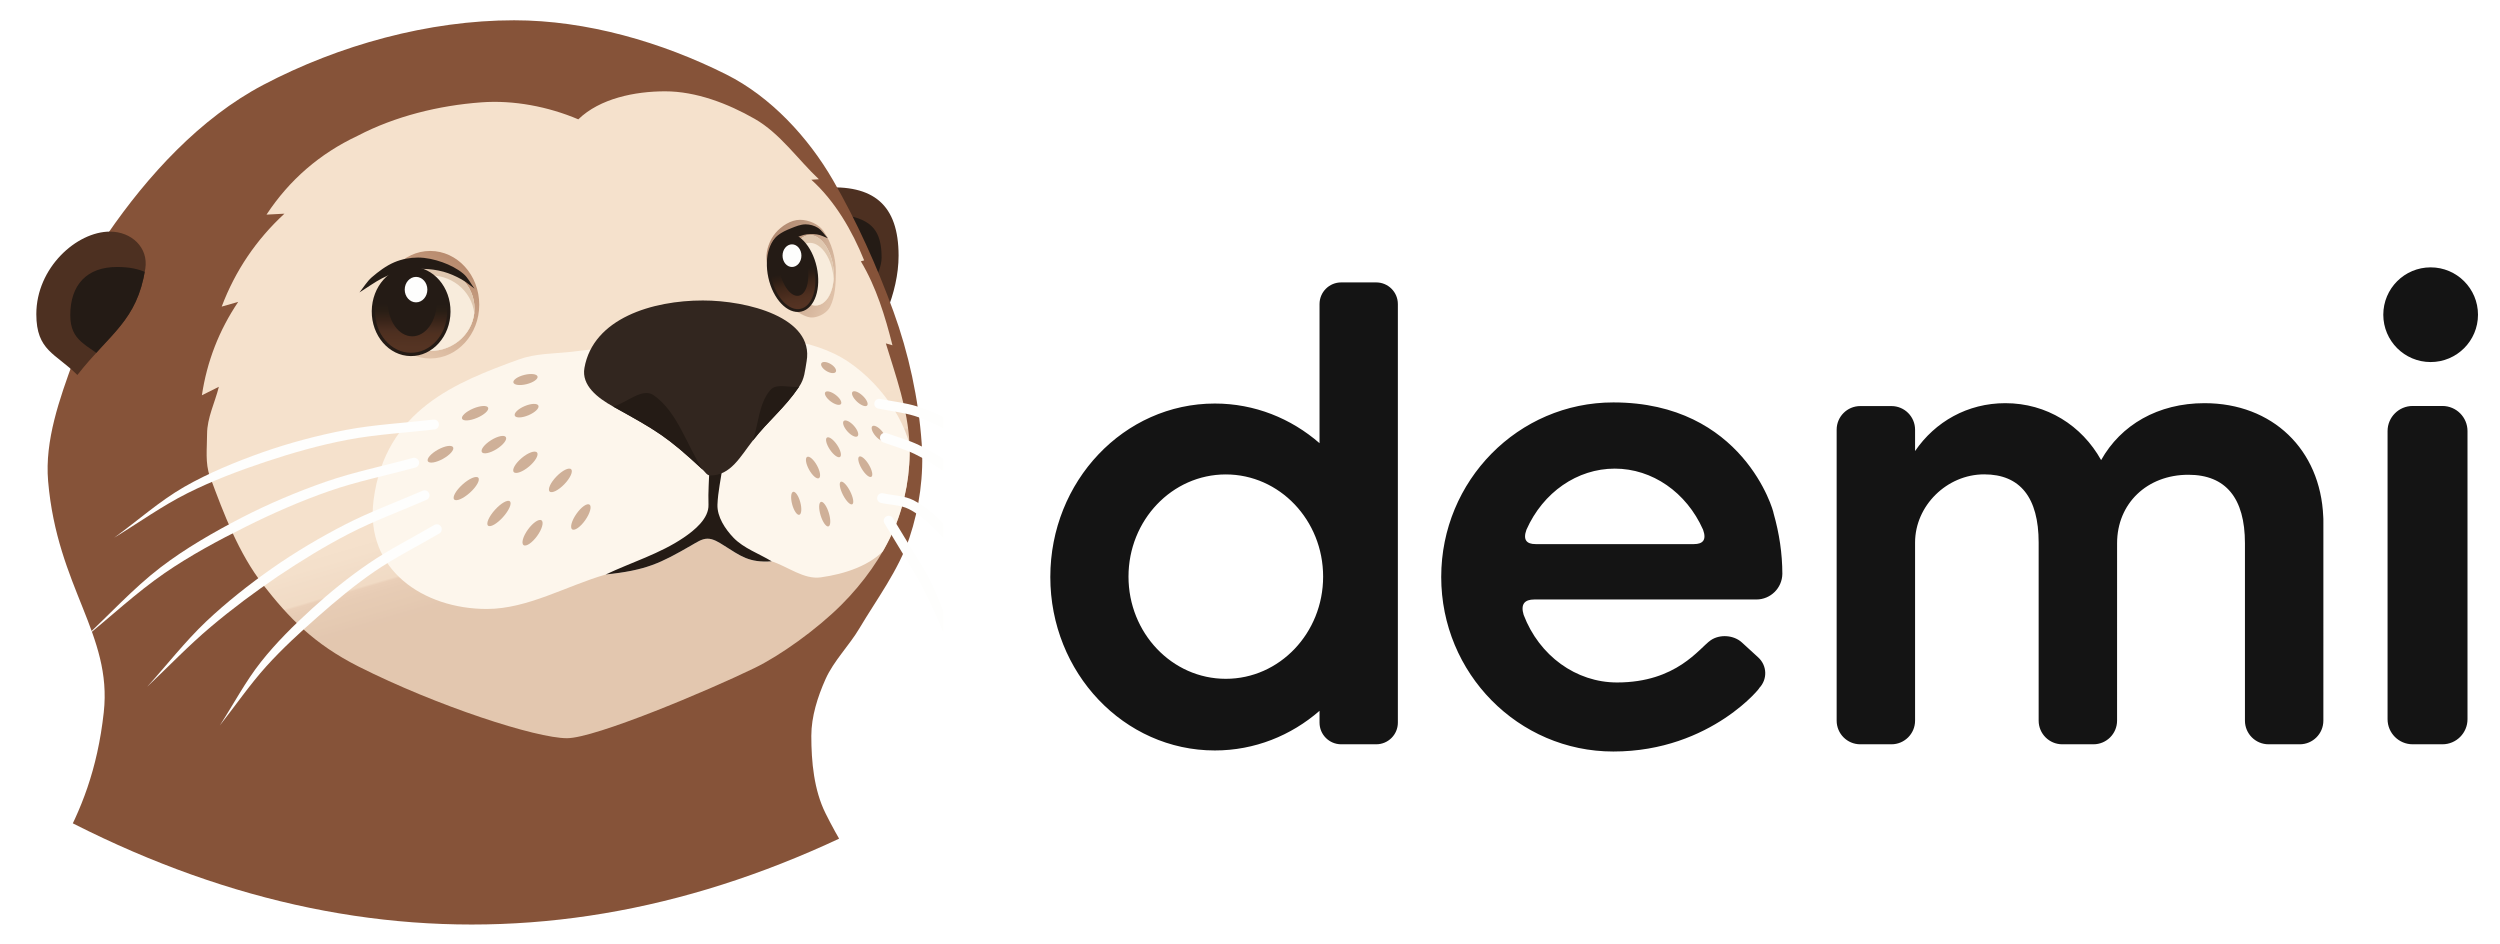
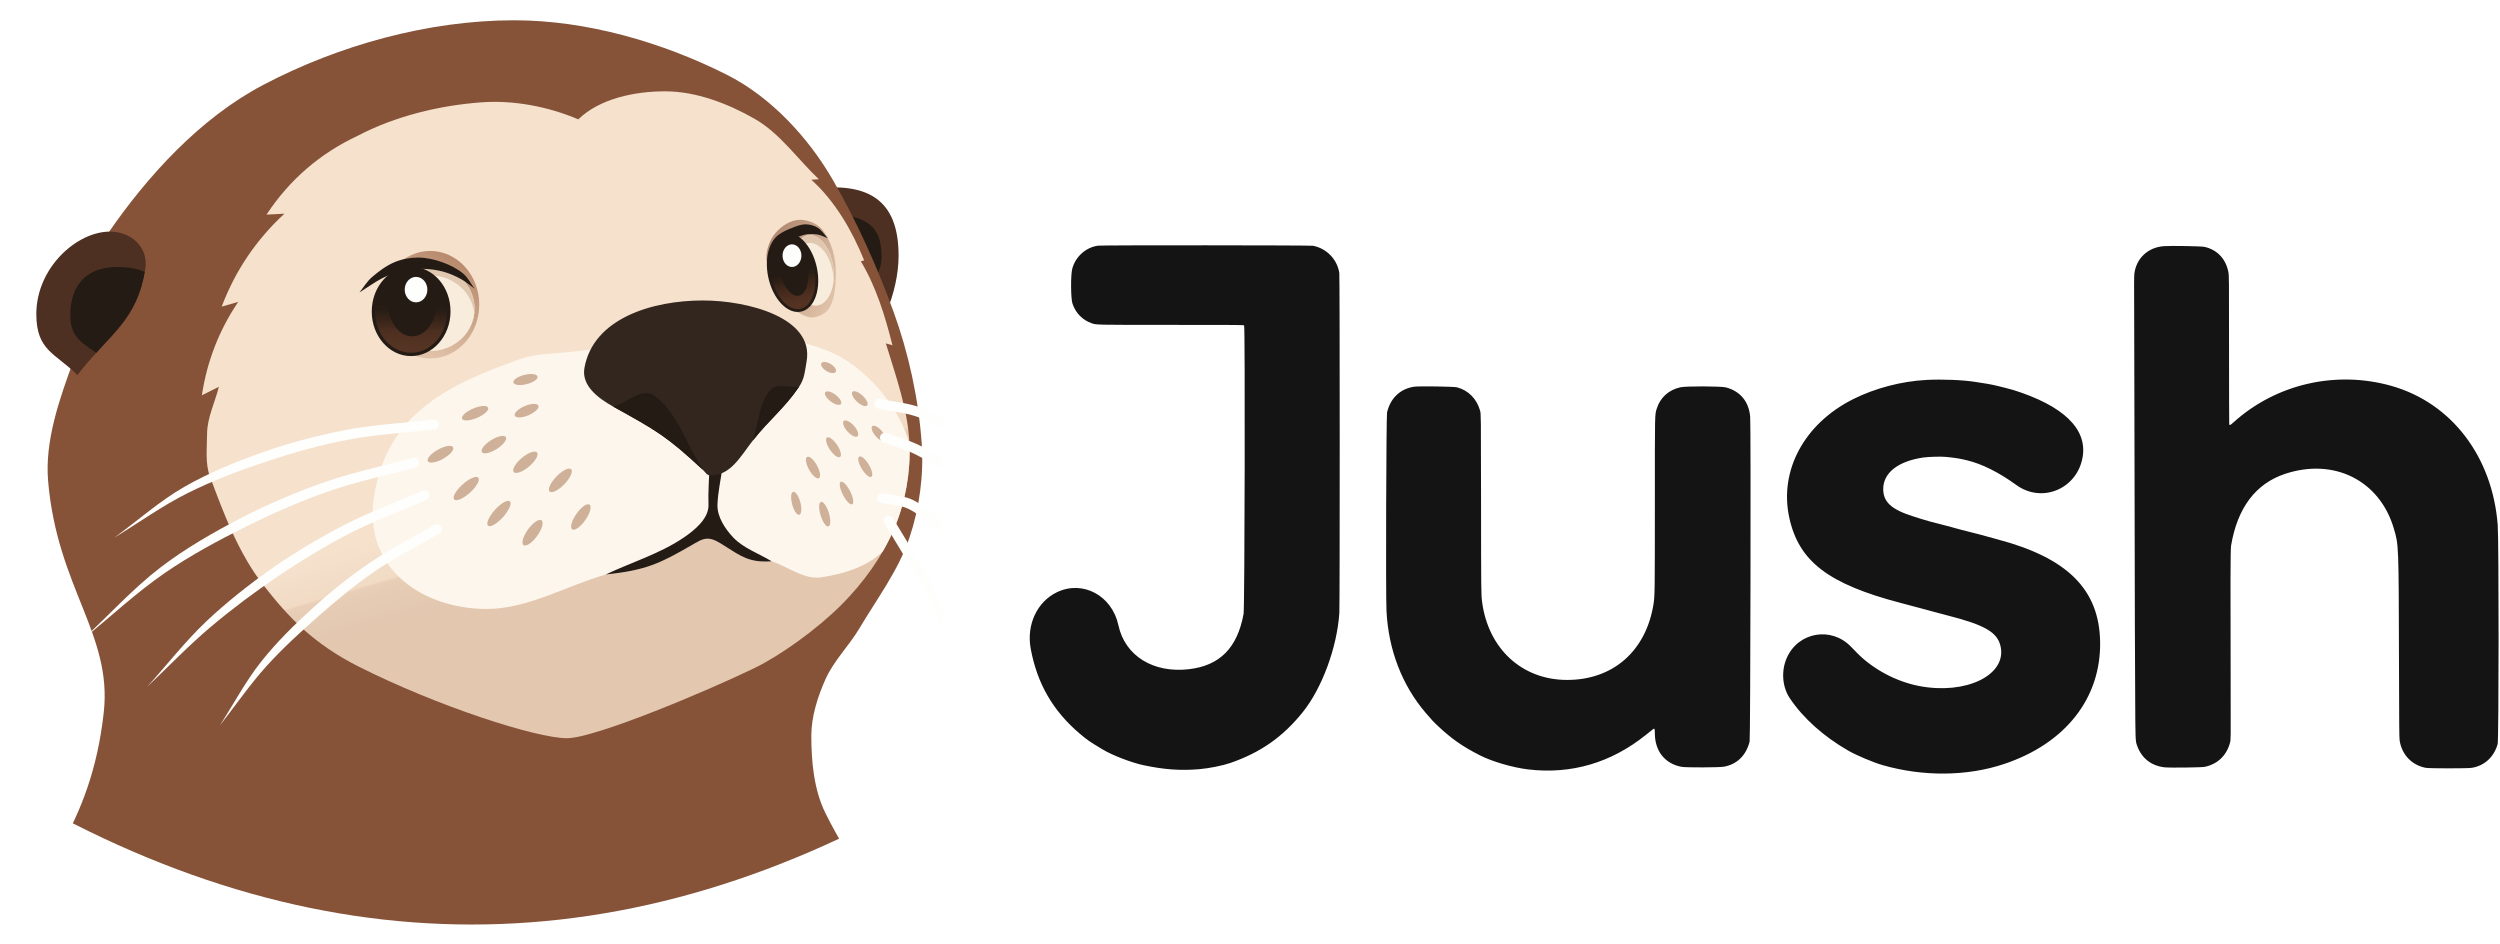
<svg xmlns="http://www.w3.org/2000/svg" viewBox="0 0 2650 1000">
  <svg x="0" y="0" width="1000" height="1000" viewBox="100 170 1000 1000">
    <clipPath id="bust">
      <path d="M100 170H1100V1000Q600 1300 100 1000Z" />
    </clipPath>
    <g clip-path="url(#bust)">
      <defs>
        <clipPath id="tile-clip">
          <path d="M59 346.5C59 146.5 160 51.5 360 51.5L894 51.5C1094 51.5 1193 146.5 1193 346.5L1193 913.5C1193 1063.5 1118 1185.5 922 1185.5L330 1185.5C134 1185.5 59 1063.5 59 913.5Z" />
        </clipPath>
        <clipPath id="face-clip">
          <path d="M701.0 952.5C668.3 952.5 563.5 918.6 480.0 876.5C432.5 852.5 406.0 824.6 379.0 790.0C353.0 756.7 337.2 714.6 322.5 675.0C317.3 661.1 319.5 644.9 319.5 630.0C319.5 613.0 327.9 596.5 332.0 580.0L314.0 589.0C319.4 553.1 332.2 520.1 352.5 490.0L335.0 495.0C349.4 456.9 371.6 424.1 401.5 396.5L382.5 397.5C406.8 360.6 439.0 332.8 479.0 314.0C518.7 293.2 565.3 281.8 610.0 278.5C644.4 275.9 681.2 283.0 713.0 296.5C735.9 274.3 773.1 266.8 805.0 266.8C837.8 266.8 871.5 279.7 900.0 296.0C926.8 311.3 945.6 338.9 968.0 360.0L960.0 360.5C985.1 383.1 1003.4 414.7 1016.0 446.0L1012.5 447.0C1028.7 473.9 1038.4 505.6 1046.0 536.0L1039.0 534.0C1049.5 568.4 1062.4 604.1 1064.0 640.0C1065.4 670.1 1059.7 702.2 1048.0 730.0C1035.4 759.9 1015.0 788.0 992.0 811.0C965.4 837.6 926.6 865.1 900.0 878.0C850.3 902.2 730.7 952.5 701.0 952.5Z" />
        </clipPath>
        <clipPath id="ear-left-clip">
          <path d="M138.5 503.0C138.5 453.8 181.3 415.5 216.5 415.5C239.4 415.5 257.6 432.4 254.0 455.0C245.2 510.4 216.5 523.3 182.0 567.5C158.9 544.4 138.5 541.9 138.5 503.0Z" />
        </clipPath>
        <clipPath id="L-white">
          <ellipse cx="556" cy="497" rx="47" ry="45" transform="rotate(0 556 497)" />
        </clipPath>
        <clipPath id="R-white">
          <ellipse cx="961.5" cy="456.5" rx="22" ry="37.5" transform="rotate(-7 961.5 456.5)" />
        </clipPath>
        <clipPath id="L-iris-clip">
          <ellipse cx="535.8" cy="500.1" rx="40" ry="45.6" transform="rotate(0.5 535.8 500.1)" />
        </clipPath>
        <clipPath id="R-iris-clip">
          <ellipse cx="940.1" cy="458.7" rx="24.75" ry="41.1" transform="rotate(-12.4 940.1 458.7)" />
        </clipPath>
        <linearGradient id="face-grad" gradientUnits="userSpaceOnUse" x1="461.0" y1="747.0" x2="487.6" y2="838.2">
          <stop offset="0.000" stop-color="#f5e1cc" />
          <stop offset="0.158" stop-color="#f4e0cb" />
          <stop offset="0.316" stop-color="#f2ddc8" />
          <stop offset="0.516" stop-color="#f1dbc5" />
          <stop offset="0.542" stop-color="#eacfb8" />
          <stop offset="0.632" stop-color="#e7ccb5" />
          <stop offset="0.821" stop-color="#e5cab2" />
          <stop offset="0.947" stop-color="#e3c7b0" />
          <stop offset="1.000" stop-color="#e3c7af" />
        </linearGradient>
        <linearGradient id="L-socket" gradientUnits="userSpaceOnUse" x1="592" y1="452" x2="544" y2="542">
          <stop offset="0" stop-color="#b98c6f" />
          <stop offset="1" stop-color="#e1c3a9" />
        </linearGradient>
        <linearGradient id="R-socket" gradientUnits="userSpaceOnUse" x1="911" y1="450" x2="982" y2="484">
          <stop offset="0" stop-color="#b38c73" />
          <stop offset="1" stop-color="#dfc1a8" />
        </linearGradient>
        <linearGradient id="L-iris" gradientUnits="userSpaceOnUse" x1="0" y1="492" x2="0" y2="538">
          <stop offset="0" stop-color="#241b15" />
          <stop offset="0.17" stop-color="#291e15" />
          <stop offset="0.39" stop-color="#392419" />
          <stop offset="0.61" stop-color="#4a2e20" />
          <stop offset="0.7" stop-color="#4f3020" />
          <stop offset="1" stop-color="#553423" />
        </linearGradient>
        <linearGradient id="R-iris" gradientUnits="userSpaceOnUse" x1="0" y1="458" x2="0" y2="495">
          <stop offset="0" stop-color="#241b15" />
          <stop offset="0.16" stop-color="#2d1e15" />
          <stop offset="0.38" stop-color="#3d2619" />
          <stop offset="0.6" stop-color="#482b1d" />
          <stop offset="0.75" stop-color="#4f3020" />
          <stop offset="1" stop-color="#553323" />
        </linearGradient>
      </defs>
      <g clip-path="url(#tile-clip)">
        <path id="ear-right" d="M972.0 369.0C1025.9 365.2 1052.5 387.0 1052.5 441.0C1052.5 460.9 1047.5 481.5 1040.0 500.0L1000.0 430.0L972.0 369.0Z" fill="#4d3021" />
        <path id="ear-right-inner" d="M996.0 398.0C1024.0 402.9 1034.5 414.6 1034.5 443.0C1034.5 452.3 1029.9 461.5 1026.0 470.0L1000.0 440.0L996.0 398.0Z" fill="#241b15" />
        <path id="head" d="M96.0 1180.0C139.3 1098.6 196.6 1047.2 210.0 925.0C219.1 842.3 160.7 793.0 151.0 680.0C147.3 637.0 163.2 592.6 178.0 552.0C193.7 509.0 188.0 455.7 214.0 418.0C256.7 355.9 312.3 295.1 379.0 260.0C459.2 217.8 554.4 191.5 645.0 191.5C721.6 191.5 801.5 214.6 870.0 249.0C916.9 272.5 956.7 315.5 983.0 361.0C1008.2 404.7 1029.7 452.5 1047.0 500.0C1063.2 544.4 1073.7 592.9 1077.0 640.0C1079.4 673.2 1074.6 708.5 1064.0 740.0C1052.5 774.3 1029.5 804.9 1011.0 836.0C1000.1 854.4 983.7 870.5 975.0 890.0C966.7 908.6 960.0 929.6 960.0 950.0C960.0 977.5 962.8 1007.4 975.0 1032.0C1001.1 1084.6 1037.8 1133.7 1074.0 1180.0L1074.0 1200.0L96.0 1200.0Z" fill="#865339" />
        <path id="ear-left" d="M138.5 503.0C138.5 453.8 181.3 415.5 216.5 415.5C239.4 415.5 257.6 432.4 254.0 455.0C245.2 510.4 216.5 523.3 182.0 567.5C158.9 544.4 138.5 541.9 138.5 503.0Z" fill="#4d3021" />
        <path id="ear-left-inner" d="M285.0 470.0C257.6 462.4 252.5 453.0 224.0 453.0C192.0 453.0 174.5 472.0 174.5 504.0C174.5 532.3 192.3 534.8 214.0 553.0L285.0 470.0Z" fill="#241b15" clip-path="url(#ear-left-clip)" />
        <path id="face" d="M701.0 952.5C668.3 952.5 563.5 918.6 480.0 876.5C432.5 852.5 406.0 824.6 379.0 790.0C353.0 756.7 337.2 714.6 322.5 675.0C317.3 661.1 319.5 644.9 319.5 630.0C319.5 613.0 327.9 596.5 332.0 580.0L314.0 589.0C319.4 553.1 332.2 520.1 352.5 490.0L335.0 495.0C349.4 456.9 371.6 424.1 401.5 396.5L382.5 397.5C406.8 360.6 439.0 332.8 479.0 314.0C518.7 293.2 565.3 281.8 610.0 278.5C644.4 275.9 681.2 283.0 713.0 296.5C735.9 274.3 773.1 266.8 805.0 266.8C837.8 266.8 871.5 279.7 900.0 296.0C926.8 311.3 945.6 338.9 968.0 360.0L960.0 360.5C985.1 383.1 1003.4 414.7 1016.0 446.0L1012.5 447.0C1028.7 473.9 1038.4 505.6 1046.0 536.0L1039.0 534.0C1049.5 568.4 1062.4 604.1 1064.0 640.0C1065.4 670.1 1059.7 702.2 1048.0 730.0C1035.4 759.9 1015.0 788.0 992.0 811.0C965.4 837.6 926.6 865.1 900.0 878.0C850.3 902.2 730.7 952.5 701.0 952.5Z" fill="url(#face-grad)" />
        <path id="muzzle" d="M742.0 779.0C700.4 791.0 659.3 815.5 616.0 815.5C549.4 815.5 486.4 774.3 496.0 700.0C508.3 604.4 583.6 575.2 650.0 551.0C667.2 544.7 686.8 544.9 705.0 543.0C756.2 537.6 808.5 526.0 860.0 526.0C907.1 526.0 961.1 527.4 1000.0 554.0C1036.2 578.7 1068.0 624.2 1068.0 668.0C1068.0 696.6 1058.4 728.1 1040.0 750.0C1023.7 769.5 995.2 778.5 970.0 782.0C952.1 784.5 935.2 770.6 918.0 765.0C893.9 766.7 885.2 759.4 867.0 748.0C861.9 744.8 856.1 741.0 850.0 741.0C843.9 741.0 838.3 745.0 833.0 748.0C799.7 767.2 785.0 774.5 742.0 779.0Z" fill="#fdf6ec" clip-path="url(#face-clip)" />
        <g id="dots" fill="#cfb098">
          <ellipse cx="566.9" cy="651.5" rx="15.3" ry="5.55" transform="rotate(151 566.9 651.5)" />
          <ellipse cx="594.2" cy="687.9" rx="17.2" ry="5.85" transform="rotate(138 594.2 687.9)" />
          <ellipse cx="603.6" cy="608.0" rx="15.0" ry="5.35" transform="rotate(157 603.6 608.0)" />
          <ellipse cx="623.5" cy="641.3" rx="15.0" ry="5.55" transform="rotate(148 623.5 641.3)" />
          <ellipse cx="628.9" cy="714.3" rx="17.3" ry="5.75" transform="rotate(132 628.9 714.3)" />
          <ellipse cx="656.9" cy="660.0" rx="16.1" ry="5.95" transform="rotate(140 656.9 660.0)" />
          <ellipse cx="657.0" cy="572.3" rx="13.2" ry="5.05" transform="rotate(166 657.0 572.3)" />
          <ellipse cx="658.2" cy="605.3" rx="13.6" ry="5.25" transform="rotate(157 658.2 605.3)" />
          <ellipse cx="664.5" cy="734.7" rx="16.2" ry="5.95" transform="rotate(126 664.5 734.7)" />
          <ellipse cx="694.0" cy="679.2" rx="16.4" ry="5.85" transform="rotate(134 694.0 679.2)" />
          <ellipse cx="715.7" cy="718.0" rx="16.0" ry="5.75" transform="rotate(125 715.7 718.0)" />
          <ellipse cx="944.0" cy="703.5" rx="12.6" ry="4.45" transform="rotate(75 944.0 703.5)" />
          <ellipse cx="961.8" cy="665.6" rx="12.9" ry="4.75" transform="rotate(61 961.8 665.6)" />
          <ellipse cx="974.2" cy="715.0" rx="13.6" ry="4.55" transform="rotate(73 974.2 715.0)" />
          <ellipse cx="978.3" cy="559.6" rx="8.9" ry="4.35" transform="rotate(31 978.3 559.6)" />
          <ellipse cx="983.1" cy="592.0" rx="10.4" ry="4.35" transform="rotate(37 983.1 592.0)" />
          <ellipse cx="983.5" cy="644.1" rx="12.4" ry="4.55" transform="rotate(56 983.5 644.1)" />
          <ellipse cx="997.3" cy="692.6" rx="13.4" ry="4.25" transform="rotate(63 997.3 692.6)" />
          <ellipse cx="1001.7" cy="624.3" rx="10.9" ry="4.55" transform="rotate(48 1001.7 624.3)" />
          <ellipse cx="1011.4" cy="592.6" rx="10.6" ry="4.35" transform="rotate(43 1011.4 592.6)" />
          <ellipse cx="1017.2" cy="664.7" rx="12.5" ry="4.35" transform="rotate(59 1017.2 664.7)" />
          <ellipse cx="1031.3" cy="629.4" rx="10.1" ry="4.25" transform="rotate(49 1031.3 629.4)" />
        </g>
        <path id="mouth" d="M852.0 664.0L866.0 664.0C864.2 677.5 861.0 691.4 860.5 705.0C860.1 717.8 868.6 730.7 877.5 740.0C888.4 751.3 904.6 756.8 918.0 765.0C893.9 766.7 885.2 759.4 867.0 748.0C861.9 744.8 856.1 741.0 850.0 741.0C843.9 741.0 838.3 745.0 833.0 748.0C799.7 767.2 785.0 774.5 742.0 779.0C769.2 766.1 799.6 756.9 824.5 740.0C836.5 731.9 851.5 719.5 851.0 705.0C850.5 691.5 851.7 677.5 852.0 664.0Z" fill="#241b15" />
        <path id="nose" d="M845.0 488.5C892.2 488.5 963.2 506.5 955.0 553.0C953.2 563.3 952.9 571.4 947.0 580.0C931.4 603.0 915.1 615.1 898.0 637.0C884.7 654.0 874.6 674.0 853.0 674.0C849.3 674.0 847.7 670.5 845.0 668.0C806.7 632.3 795.8 626.4 750.0 601.0C733.5 591.8 716.2 578.6 719.5 560.0C728.8 507.4 791.6 488.5 845.0 488.5Z" fill="#32261f" />
        <path id="nose-shade-left" d="M750.0 601.0C764.2 597.0 781.0 580.5 793.0 589.0C818.5 607.0 827.8 641.9 845.0 668.0C806.7 632.3 795.8 626.4 750.0 601.0Z" fill="#241b15" />
        <path id="nose-shade-right" d="M947.0 580.0C936.9 581.2 923.1 575.8 916.5 583.5C904.3 597.7 904.1 619.3 898.0 637.0C915.1 615.1 931.4 603.0 947.0 580.0Z" fill="#241b15" />
        <g id="eye-left">
          <ellipse cx="556" cy="493" rx="52" ry="57" transform="rotate(0 556 493)" fill="url(#L-socket)" />
          <ellipse cx="556" cy="497" rx="47" ry="45" transform="rotate(0 556 497)" fill="#f8ecdc" />
          <g clip-path="url(#L-white)">
            <rect x="507" y="450" width="98" height="94" fill="#e0c8b0" />
            <ellipse cx="556" cy="506.9" rx="47" ry="45" transform="rotate(0 556 506.9)" fill="#f8ecdc" />
          </g>
          <ellipse cx="535.8" cy="500.1" rx="40" ry="45.6" transform="rotate(0.5 535.8 500.1)" fill="url(#L-iris)" />
          <g clip-path="url(#L-iris-clip)">
            <ellipse cx="537" cy="490" rx="26" ry="36.5" transform="rotate(0 537 490)" fill="#241b15" />
          </g>
          <ellipse cx="535.8" cy="500.1" rx="40" ry="45.6" transform="rotate(0.5 535.8 500.1)" fill="none" stroke="#241b15" stroke-width="3.5" />
          <ellipse cx="541" cy="477" rx="12" ry="13.5" transform="rotate(0 541 477)" fill="#fefefd" />
          <path d="M481.0 480.0C485.3 474.7 488.9 468.5 494.0 464.0C501.2 457.8 509.3 451.7 518.0 448.0C525.7 444.7 534.6 443.0 543.0 443.0C551.7 443.0 560.8 445.1 569.0 448.0C576.8 450.8 584.6 454.7 591.0 460.0C596.1 464.2 599.0 470.7 603.0 476.0C598.4 472.7 594.0 468.7 589.0 466.0C583.0 462.7 576.6 459.8 570.0 458.0C562.9 456.1 555.3 455.0 548.0 455.0C540.4 455.0 532.4 455.8 525.0 457.5C518.1 459.1 511.3 461.8 505.0 465.0C496.7 469.3 488.9 475.1 481.0 480.0Z" fill="#241b15" />
        </g>
        <g id="eye-right">
          <path d="M912.5 445.0C911.8 435.3 915.7 424.5 922.0 417.0C928.3 409.6 938.3 403.0 948.0 403.0C957.2 403.0 967.8 407.5 973.0 415.0C981.4 427.2 986.0 443.2 986.0 458.0C986.0 470.4 985.5 483.9 980.0 495.0C976.9 501.3 969.0 505.8 962.0 506.5C954.7 507.3 947.9 501.5 941.0 499.0C936.0 489.4 931.0 479.6 926.0 470.0C921.5 461.8 913.2 454.3 912.5 445.0Z" fill="url(#R-socket)" />
          <ellipse cx="961.5" cy="456.5" rx="22" ry="37.5" transform="rotate(-7 961.5 456.5)" fill="#f8ecdc" />
          <g clip-path="url(#R-white)">
            <rect x="937.5" y="417.0" width="48" height="79.0" fill="#e0c8b0" />
            <ellipse cx="961.5" cy="464.75" rx="22" ry="37.5" transform="rotate(-7 961.5 464.75)" fill="#f8ecdc" />
          </g>
          <ellipse cx="940.1" cy="458.7" rx="24.75" ry="41.1" transform="rotate(-12.4 940.1 458.7)" fill="url(#R-iris)" />
          <g clip-path="url(#R-iris-clip)">
            <ellipse cx="941" cy="454" rx="15" ry="30" transform="rotate(-11 941 454)" fill="#241b15" />
          </g>
          <ellipse cx="940.1" cy="458.7" rx="24.75" ry="41.1" transform="rotate(-12.4 940.1 458.7)" fill="none" stroke="#241b15" stroke-width="3" />
          <ellipse cx="939.5" cy="441" rx="10" ry="12" transform="rotate(0 939.5 441)" fill="#fefefd" />
          <path d="M915.0 440.0C916.0 436.2 916.4 432.1 918.0 428.5C919.5 425.2 921.6 421.8 924.5 419.5C928.6 416.2 933.6 413.9 938.5 412.0C943.4 410.0 948.7 407.8 954.0 407.8C958.5 407.8 963.2 409.1 967.0 411.5C971.3 414.2 974.0 418.9 977.5 422.5C973.7 421.2 970.0 419.0 966.0 418.5C961.4 417.9 956.5 417.8 952.0 419.0C945.7 420.7 939.7 423.8 934.0 427.0C927.4 430.8 921.3 435.7 915.0 440.0Z" fill="#241b15" />
        </g>
        <g id="whiskers" fill="#fefefd">
          <path d="M221.0 740.0C245.5 722.3 268.9 701.3 295.1 686.2C321.1 671.3 349.9 659.5 378.1 649.5C406.5 639.5 436.7 631.5 466.3 625.8C496.7 620.0 528.7 618.4 559.4 614.8C562.3 614.4 564.9 616.5 565.2 619.4C565.6 622.3 563.5 624.9 560.6 625.2C530.1 628.8 498.4 630.4 468.3 636.2C439.2 641.7 409.6 650.1 381.5 659.5C353.6 668.8 325.0 679.6 298.7 692.8C271.9 706.2 246.6 724.4 221.0 740.0Z" />
          <path d="M188.5 847.0C215.4 822.1 241.0 793.8 270.1 771.5C296.5 751.3 326.5 734.1 356.0 718.8C384.6 704.0 415.3 691.1 445.7 680.5C475.4 670.2 507.3 663.8 537.6 655.4C540.4 654.7 543.3 656.3 544.1 659.1C544.8 661.9 543.2 664.8 540.4 665.6C510.3 673.8 478.6 680.2 449.1 690.5C419.2 700.9 389.2 714.0 360.8 728.2C331.4 742.8 301.5 758.9 274.5 777.5C244.4 798.2 216.9 824.1 188.5 847.0Z" />
          <path d="M256.0 898.0C276.6 875.2 296.1 850.1 318.4 828.9C340.1 808.4 364.3 789.3 388.7 772.2C412.9 755.3 439.2 739.7 465.4 726.2C491.8 712.6 520.7 702.0 547.9 690.2C550.6 689.0 553.7 690.2 554.8 692.9C556.0 695.6 554.8 698.7 552.1 699.8C525.1 711.6 496.4 722.1 470.2 735.6C444.4 748.9 418.8 764.6 394.7 780.8C370.3 797.3 345.9 815.5 323.4 834.5C300.0 854.2 278.2 877.0 256.0 898.0Z" />
          <path d="M333.0 939.0C347.4 916.7 360.2 892.3 376.7 871.5C392.6 851.4 411.5 832.7 430.5 815.4C449.4 798.1 470.0 781.5 491.1 767.1C513.0 752.1 537.5 739.9 560.3 726.5C562.8 725.0 566.1 725.8 567.5 728.3C569.0 730.8 568.2 734.1 565.7 735.5C543.0 748.8 518.7 760.9 497.1 775.7C476.3 789.9 456.4 806.6 437.5 823.2C418.5 839.9 399.3 857.5 382.3 876.3C364.7 895.8 349.3 918.3 333.0 939.0Z" />
          <path d="M1166.0 666.0C1156.0 658.6 1146.2 650.2 1135.8 643.5C1125.6 636.9 1114.5 631.0 1103.6 625.7C1092.6 620.3 1081.2 614.6 1069.5 610.9C1057.1 607.1 1043.7 605.7 1031.0 603.1C1028.1 602.6 1026.3 599.8 1026.9 597.0C1027.4 594.1 1030.2 592.3 1033.0 592.9C1046.1 595.5 1059.8 596.9 1072.5 600.9C1084.9 604.7 1097.1 610.2 1108.4 616.3C1119.5 622.3 1130.7 629.3 1140.2 637.5C1149.8 645.8 1157.5 656.6 1166.0 666.0Z" />
          <path d="M1175.0 733.0C1163.0 721.4 1151.2 708.8 1138.5 697.9C1127.4 688.4 1115.1 679.5 1103.0 671.3C1092.3 664.1 1081.1 656.8 1069.5 651.2C1059.0 646.1 1047.2 643.0 1036.2 638.9C1033.5 637.9 1032.1 634.9 1033.1 632.2C1034.1 629.5 1037.1 628.1 1039.8 629.1C1051.1 633.2 1063.2 636.5 1074.1 641.8C1086.2 647.6 1098.1 654.8 1109.0 662.7C1121.2 671.6 1133.3 681.5 1143.7 692.5C1155.2 704.8 1164.7 719.6 1175.0 733.0Z" />
          <path d="M1154.0 820.0C1143.7 803.7 1133.9 786.5 1122.9 770.7C1114.1 758.1 1104.9 745.1 1094.2 734.1C1085.2 724.8 1075.1 715.6 1063.6 709.7C1054.6 705.1 1043.6 705.3 1033.8 703.1C1031.0 702.5 1029.2 699.7 1029.9 696.8C1030.5 694.0 1033.3 692.2 1036.2 692.9C1046.8 695.3 1058.7 695.3 1068.4 700.3C1080.9 706.8 1092.3 716.5 1101.8 726.9C1112.6 738.7 1121.4 752.8 1129.1 766.7C1138.6 783.7 1145.8 802.4 1154.0 820.0Z" />
          <path d="M1115.0 882.0C1109.0 865.9 1103.5 849.0 1096.9 833.2C1091.1 819.1 1084.4 804.9 1077.3 791.3C1071.3 779.9 1064.1 768.8 1057.5 757.7C1051.0 746.8 1044.1 735.6 1037.5 724.7C1036.0 722.2 1036.8 719.0 1039.3 717.5C1041.8 716.0 1045.0 716.8 1046.5 719.3C1053.1 730.2 1060.0 741.4 1066.5 752.3C1073.2 763.6 1081.0 774.8 1086.7 786.7C1093.4 800.7 1099.5 815.7 1103.9 830.6C1108.8 847.3 1111.3 865.1 1115.0 882.0Z" />
        </g>
      </g>
    </g>
  </svg>
-   <svg x="1090" y="260" width="1560" height="560" viewBox="28.14 127.93 802.51 288.01">
-     <path fill="#141414" d="M198.752,148.14 L217.853,148.14 C224.374,148.14 229.66,153.426 229.66,159.947 L229.66,388.193 C229.66,394.714 224.374,400 217.853,400 L198.752,400 C192.231,400 186.945,394.714 186.945,388.193 L186.945,381.747 C171.434,395.252 151.544,403.366 129.856,403.366 C80.308,403.366 40.142,361.017 40.142,308.776 C40.142,256.535 80.308,214.186 129.856,214.186 C151.544,214.186 171.434,222.3 186.945,235.805 L186.945,159.947 C186.945,153.426 192.231,148.14 198.752,148.14 Z M481.81,215.57 L498.81,215.57 C505.923,215.57 511.69,221.337 511.69,228.45 L511.69,240.102 C522.629,224.078 540.311,213.99 560.89,213.99 C583.507,213.99 602.63,226.175 613.145,245.034 C623.899,225.823 644.165,213.99 669.52,213.99 C706.579,213.99 732.766,239.268 734.272,275.915 C734.31,276.321 734.33,276.733 734.33,277.15 L734.33,277.982 C734.33,278.41 734.34,278.839 734.34,279.27 L734.33,387.12 C734.329,394.233 728.563,400 721.45,400 L704.45,400 C697.337,400 691.57,394.233 691.57,387.12 L691.57,290.37 C691.57,265.73 681.08,253.03 660.71,253.03 C638.17,253.03 621.85,268.71 621.85,290.37 L621.85,292.37 L621.84,387.12 C621.839,394.233 616.073,400 608.96,400 L591.96,400 C584.847,400 579.08,394.233 579.08,387.12 L579.08,289.99 C579.08,265.45 568.99,252.81 549.39,252.81 C529.03,252.81 511.69,269.91 511.69,289.99 L511.69,387.12 C511.69,394.233 505.923,400 498.81,400 L481.81,400 C474.697,400 468.93,394.233 468.93,387.12 L468.93,228.45 C468.93,221.337 474.697,215.57 481.81,215.57 Z M426.59,369.46 C429.16,366.85 401.07,403.94 347.15,403.94 C295.318,403.94 253.3,361.326 253.3,308.76 C253.3,256.194 295.318,213.58 347.15,213.58 C417.92,213.58 434.55,272.7 434.55,274.1 C437.679,285.082 439.298,296.064 439.319,307.047 L439.32,307.58 C439.32,307.404 439.32,307.226 439.319,307.047 C439.219,314.792 432.909,321.04 425.14,321.04 L304.09,321.04 C301.394,321.04 299.546,321.691 298.545,322.994 C297.472,324.391 297.374,326.536 298.25,329.43 C306.742,351.731 326.847,366.288 349.16,366.29 C381.77,366.292 394.039,347.538 400.25,343.27 C405.199,339.869 412.806,340.404 417.24,344.46 L426.15,352.61 C431.101,357.139 431.3,364.68 426.59,369.46 Z M188.905,308.572 C188.905,277.796 165.147,252.848 135.84,252.848 C106.533,252.848 82.775,277.796 82.775,308.572 C82.775,339.348 106.533,364.296 135.84,364.296 C165.147,364.296 188.905,339.348 188.905,308.572 Z M783.03,215.52 L799.24,215.52 C806.801,215.52 812.93,221.649 812.93,229.21 L812.93,386.31 C812.93,393.871 806.801,400 799.24,400 L783.03,400 C775.469,400 769.34,393.871 769.34,386.31 L769.34,229.21 C769.34,221.649 775.469,215.52 783.03,215.52 Z M304.77,290.84 L391.09,290.84 C393.588,290.84 395.273,290.245 396.145,289.054 C397.104,287.744 397.079,285.713 396.07,282.96 C387.018,262.58 368.358,249.681 347.93,249.681 C327.501,249.681 308.842,262.58 299.79,282.96 C298.781,285.713 298.756,287.744 299.715,289.054 C300.587,290.245 302.272,290.84 304.77,290.84 Z M818.65,165.75 C818.65,180.01 807.09,191.57 792.83,191.57 C778.57,191.57 767.01,180.01 767.01,165.75 C767.01,151.49 778.57,139.93 792.83,139.93 C807.09,139.93 818.65,151.49 818.65,165.75 Z" />
+   <svg x="1090" y="260" width="1560" height="560" viewBox="0 0 4515.27 1623.99">
+     <g transform="translate(-808.3236,2317.709) scale(0.1,-0.1)" fill="#141414">
+       <path d="M10180 23165 c-375 -54 -688 -336 -789 -708 -51 -189 -47 -916 7 -1074 99 -291 305 -502 587 -602 150 -52 99 -51 2472 -51 2127 0 2200 -1 2217 -18 33 -38 18 -8675 -16 -8862 -190 -1047 -731 -1595 -1680 -1704 -1101 -127 -1966 412 -2168 1349 -196 913 -1090 1396 -1885 1020 -615 -292 -948 -1006 -811 -1740 199 -1076 688 -1919 1519 -2620 227 -191 278 -227 689 -474 303 -182 883 -406 1259 -486 638 -136 1139 -171 1719 -122 295 25 723 111 955 192 931 324 1605 797 2217 1555 595 738 1058 1990 1129 3055 16 242 15 10349 -1 10452 -66 419 -386 750 -805 835 -89 17 -6494 21 -6615 3z M42945 23150 c-488 -36 -848 -374 -906 -850 -8 -69 -10 -379 -5 -1130 3 -569 8 -2740 11 -4825 3 -2084 7 -4231 10 -4770 3 -539 7 -1554 10 -2255 6 -1356 7 -1377 57 -1519 135 -386 435 -625 843 -671 157 -18 1143 -6 1240 15 391 83 666 344 773 734 27 96 27 96 22 1636 -10 3225 -7 4307 13 4430 193 1159 755 1906 1661 2206 1504 498 2902 -201 3339 -1671 154 -519 152 -470 161 -4095 5 -2030 8 -2353 21 -2435 70 -436 375 -754 801 -836 110 -21 1288 -21 1417 0 390 64 683 334 794 731 37 133 39 6264 2 6737 -163 2102 -1421 3748 -3264 4272 -1710 485 -3551 60 -4859 -1121 -95 -86 -120 -98 -130 -60 -3 12 -6 1047 -6 2299 0 2266 0 2277 -21 2385 -78 406 -347 687 -737 772 -98 21 -1029 37 -1247 21z M35645 19038 c-765 -41 -1576 -253 -2246 -589 -1508 -754 -2286 -2201 -1965 -3654 295 -1341 1205 -2033 3436 -2616 63 -17 147 -39 185 -49 59 -15 230 -61 560 -149 39 -11 138 -38 220 -60 236 -65 280 -77 455 -121 1164 -296 1549 -522 1640 -964 181 -879 -1079 -1484 -2510 -1206 -697 136 -1396 506 -1889 1000 -53 53 -141 143 -196 201 -602 633 -1617 465 -1975 -327 -183 -404 -147 -903 91 -1255 412 -612 1037 -1172 1794 -1606 247 -143 772 -364 1050 -444 1248 -360 2601 -348 3737 32 1891 631 2987 2027 2955 3764 -29 1601 -1002 2572 -3147 3140 -236 63 -273 73 -365 100 -108 31 -348 95 -535 140 -74 18 -171 43 -215 55 -44 12 -111 30 -150 40 -38 10 -110 30 -160 45 -49 14 -187 50 -305 80 -284 70 -459 118 -605 165 -66 21 -187 60 -270 86 -664 210 -915 440 -915 839 0 495 454 853 1224 967 172 25 558 36 716 19 300 -31 391 -46 625 -101 471 -113 984 -369 1525 -761 793 -576 1875 -119 2040 860 146 864 -591 1576 -2133 2060 -37 12 -150 42 -250 67 -100 24 -198 49 -217 54 -77 20 -269 60 -330 69 -63 9 -169 26 -355 56 -393 63 -1023 89 -1520 63z M19900 18830 c-429 -65 -728 -350 -832 -790 -26 -107 -42 -5612 -18 -6095 58 -1198 477 -2289 1204 -3140 197 -230 240 -276 379 -406 424 -398 762 -634 1302 -907 371 -187 998 -370 1465 -426 1322 -160 2557 202 3624 1061 273 220 246 201 262 178 10 -13 14 -51 14 -132 0 -544 310 -934 819 -1028 140 -26 1169 -22 1310 5 401 76 673 343 784 770 25 95 41 9660 17 9980 -35 465 -302 791 -743 908 -148 39 -1233 43 -1403 4 -358 -80 -620 -316 -724 -652 -63 -203 -60 -51 -60 -2930 0 -2707 -2 -2834 -41 -3080 -230 -1447 -1246 -2337 -2664 -2334 -1380 3 -2417 958 -2606 2401 -29 229 -30 312 -32 3178 -2 2600 -2 2600 -30 2700 -101 363 -364 628 -712 716 -96 25 -1175 40 -1315 19z" />
+     </g>
  </svg>
</svg>
